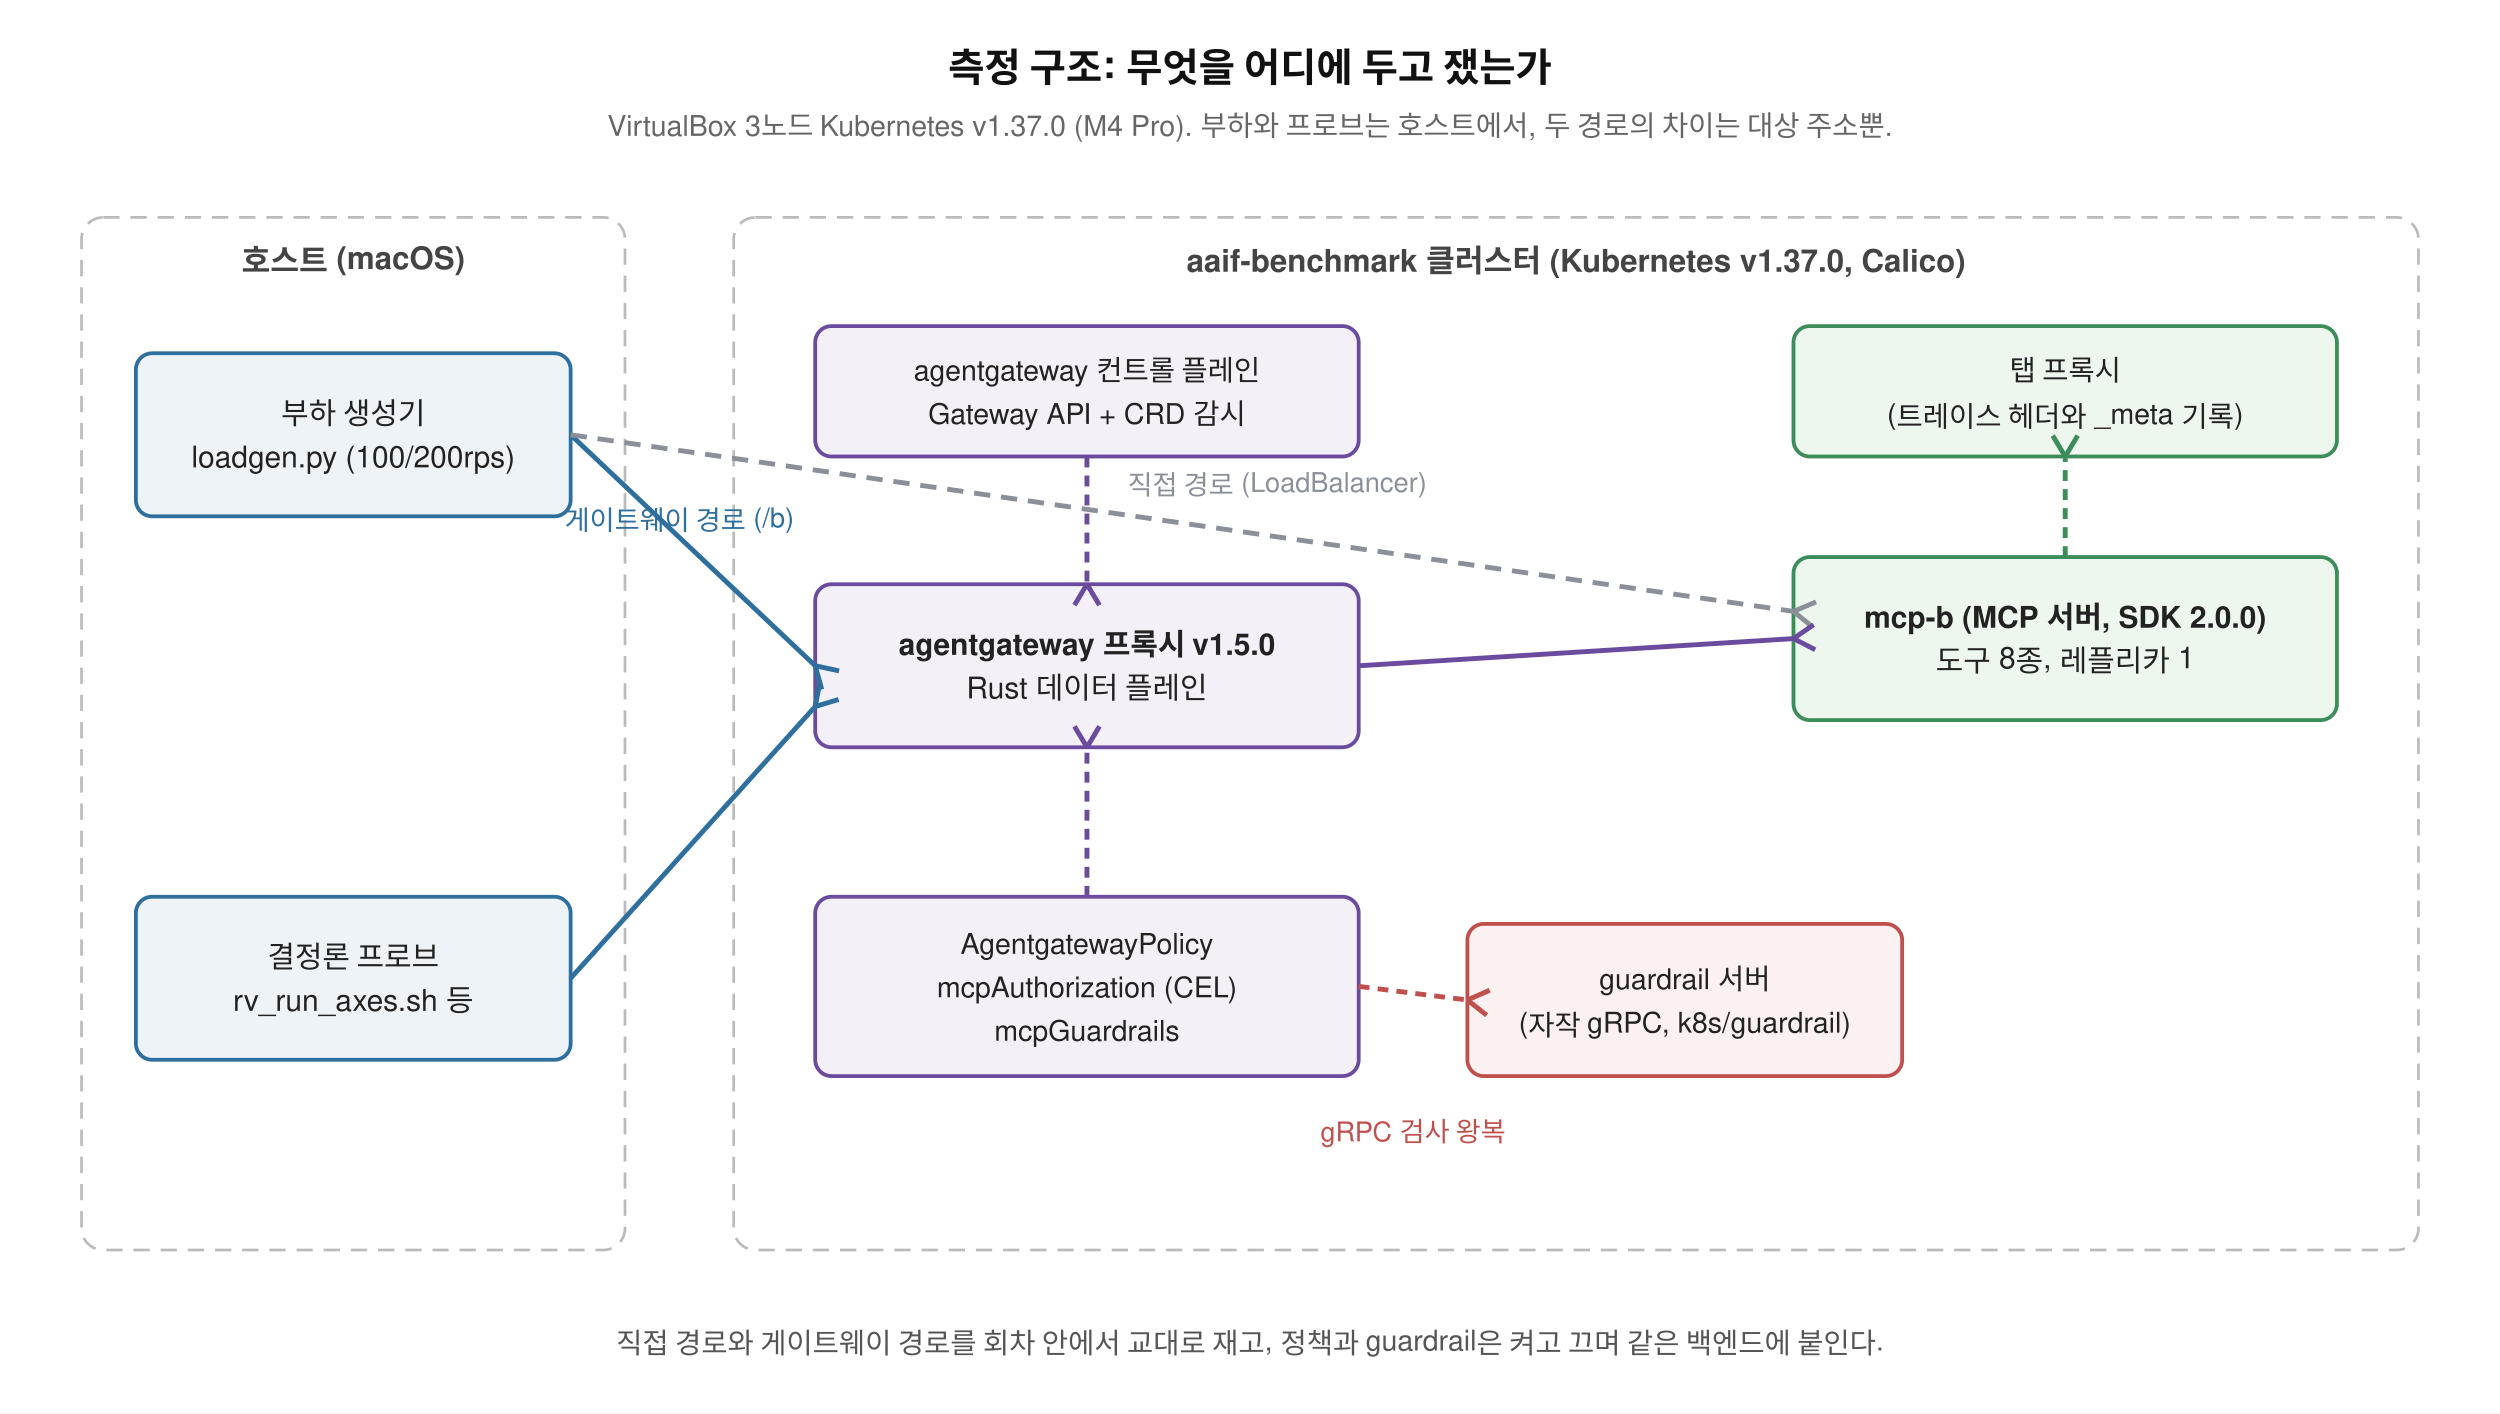
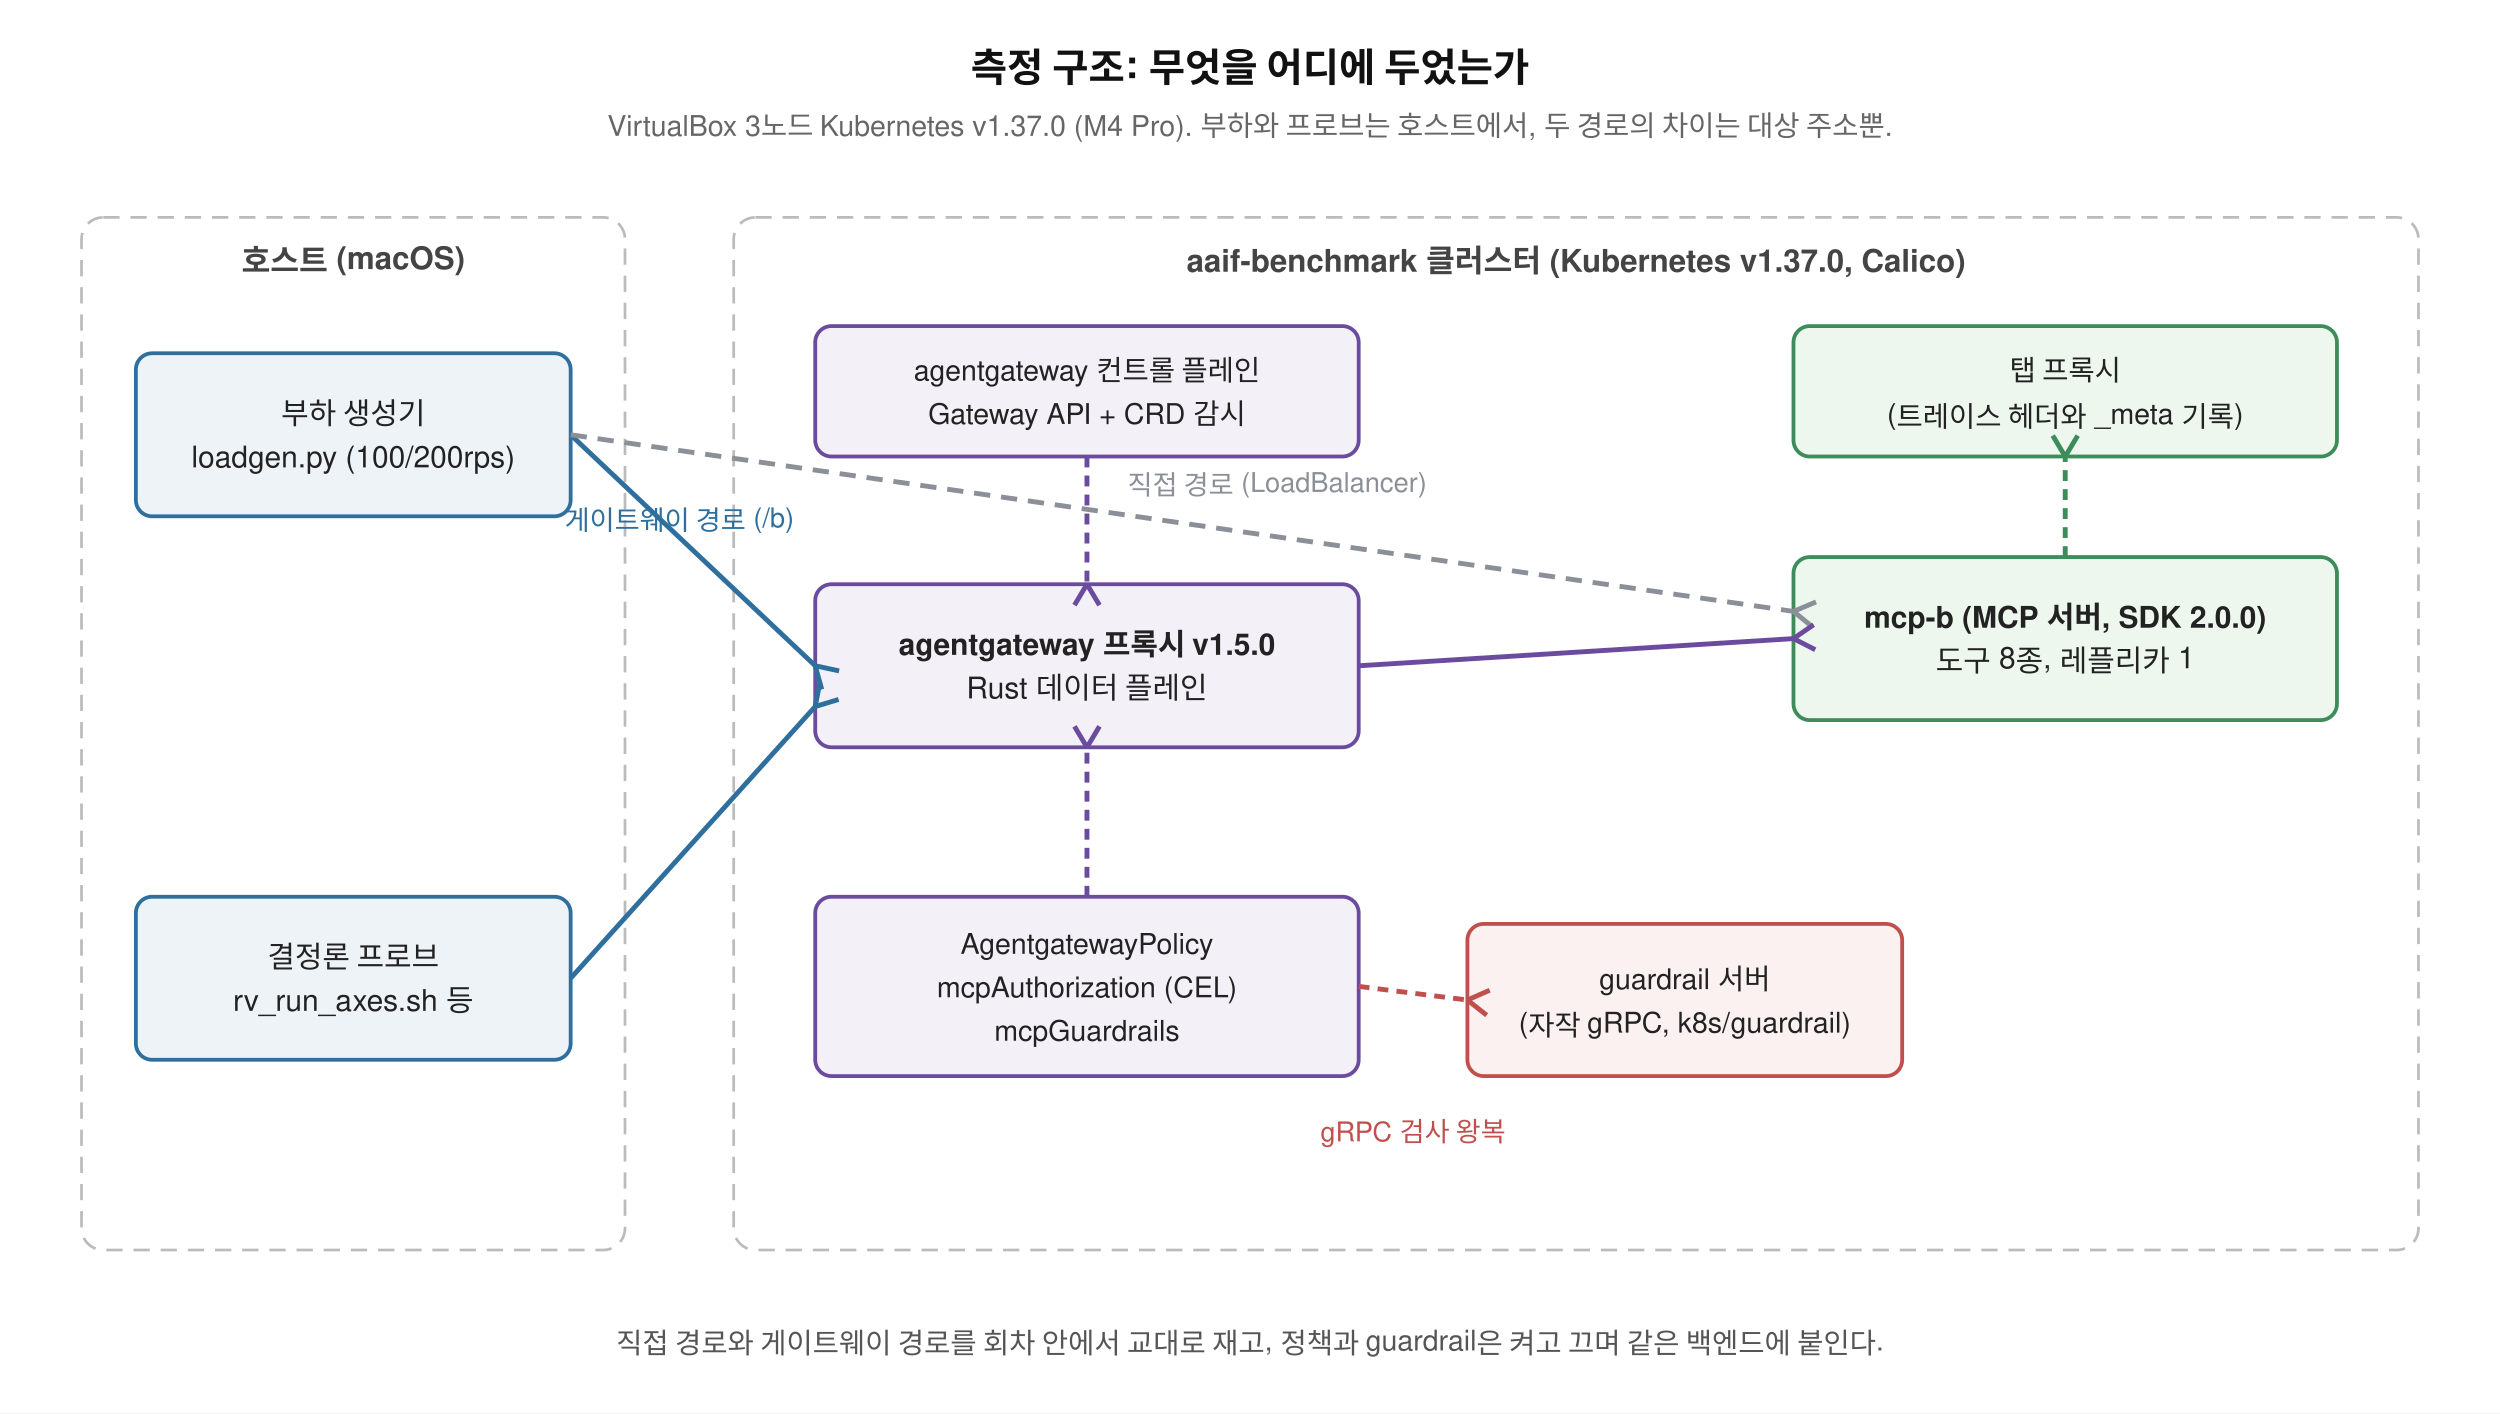
<svg xmlns="http://www.w3.org/2000/svg" viewBox="0 0 920 520" font-family="Helvetica, Arial, sans-serif">
  <rect width="920" height="520" fill="white" />
-   <text x="460.0" y="30" font-size="14.5" fill="#111" text-anchor="middle" font-weight="bold">측정 구조: 무엇을 어디에 두고 쟀는가</text>
+   <text x="460.0" y="30" font-size="14.5" fill="#111" text-anchor="middle" font-weight="bold">측정 구조: 무엇을 어디에 두었는가</text>
  <text x="460.0" y="50" font-size="10.5" fill="#666" text-anchor="middle">VirtualBox 3노드 Kubernetes v1.37.0 (M4 Pro). 부하와 프로브는 호스트에서, 두 경로의 차이는 대상 주소뿐.</text>
  <rect x="30" y="80" width="200" height="380" rx="8" fill="none" stroke="#bbb" stroke-dasharray="6,4" />
  <text x="130" y="100" font-size="11.5" fill="#444" text-anchor="middle" font-weight="bold">호스트 (macOS)</text>
  <rect x="50" y="130" width="160" height="60" rx="6" fill="#eef3f8" stroke="#2e6f9e" stroke-width="1.4" />
  <text x="130.0" y="156.0" font-size="11" fill="#222" text-anchor="middle">부하 생성기</text>
  <text x="130.0" y="172.0" font-size="11" fill="#222" text-anchor="middle">loadgen.py (100/200rps)</text>
  <rect x="50" y="330" width="160" height="60" rx="6" fill="#eef3f8" stroke="#2e6f9e" stroke-width="1.4" />
  <text x="130.0" y="356.0" font-size="11" fill="#222" text-anchor="middle">결정론 프로브</text>
  <text x="130.0" y="372.0" font-size="11" fill="#222" text-anchor="middle">rv_run_axes.sh 등</text>
  <rect x="270" y="80" width="620" height="380" rx="8" fill="none" stroke="#bbb" stroke-dasharray="6,4" />
  <text x="580" y="100" font-size="11.5" fill="#444" text-anchor="middle" font-weight="bold">aaif-benchmark 클러스터 (Kubernetes v1.37.0, Calico)</text>
  <rect x="300" y="120" width="200" height="48" rx="6" fill="#f3f0f8" stroke="#6a4b9e" stroke-width="1.4" />
  <text x="400.0" y="140.0" font-size="10.5" fill="#222" text-anchor="middle">agentgateway 컨트롤 플레인</text>
  <text x="400.0" y="156.0" font-size="10.5" fill="#222" text-anchor="middle">Gateway API + CRD 감시</text>
  <rect x="300" y="215" width="200" height="60" rx="6" fill="#f3f0f8" stroke="#6a4b9e" stroke-width="1.4" />
  <text x="400.0" y="241.0" font-size="11" fill="#222" text-anchor="middle" font-weight="bold">agentgateway 프록시 v1.5.0</text>
  <text x="400.0" y="257.0" font-size="11" fill="#222" text-anchor="middle">Rust 데이터 플레인</text>
  <rect x="300" y="330" width="200" height="66" rx="6" fill="#f3f0f8" stroke="#6a4b9e" stroke-width="1.4" />
  <text x="400.0" y="351.0" font-size="10.5" fill="#222" text-anchor="middle">AgentgatewayPolicy</text>
  <text x="400.0" y="367.0" font-size="10.5" fill="#222" text-anchor="middle">mcpAuthorization (CEL)</text>
  <text x="400.0" y="383.0" font-size="10.5" fill="#222" text-anchor="middle">mcpGuardrails</text>
  <rect x="540" y="340" width="160" height="56" rx="6" fill="#fbf1f1" stroke="#c0504d" stroke-width="1.4" />
  <text x="620.0" y="364.0" font-size="10.5" fill="#222" text-anchor="middle">guardrail 서버</text>
  <text x="620.0" y="380.0" font-size="10.5" fill="#222" text-anchor="middle">(자작 gRPC, k8s/guardrail)</text>
  <rect x="660" y="205" width="200" height="60" rx="6" fill="#eef7ee" stroke="#3c8d5a" stroke-width="1.4" />
  <text x="760.0" y="231.0" font-size="11" fill="#222" text-anchor="middle" font-weight="bold">mcp-b (MCP 서버, SDK 2.0.0)</text>
  <text x="760.0" y="247.0" font-size="11" fill="#222" text-anchor="middle">도구 8종, 레플리카 1</text>
  <rect x="660" y="120" width="200" height="48" rx="6" fill="#eef7ee" stroke="#3c8d5a" stroke-width="1.4" />
  <text x="760.0" y="140.0" font-size="10.5" fill="#222" text-anchor="middle">탭 프록시</text>
  <text x="760.0" y="156.0" font-size="10.5" fill="#222" text-anchor="middle">(트레이스 헤더와 _meta 기록)</text>
  <line x1="400" y1="168" x2="400" y2="215" stroke="#6a4b9e" stroke-width="1.8" stroke-dasharray="4,3" />
  <line x1="400" y1="215" x2="404.6" y2="222.7" stroke="#6a4b9e" stroke-width="1.8" />
  <line x1="400" y1="215" x2="395.4" y2="222.7" stroke="#6a4b9e" stroke-width="1.8" />
  <line x1="400" y1="330" x2="400" y2="275" stroke="#6a4b9e" stroke-width="1.8" stroke-dasharray="4,3" />
  <line x1="400" y1="275" x2="395.4" y2="267.3" stroke="#6a4b9e" stroke-width="1.8" />
  <line x1="400" y1="275" x2="404.6" y2="267.3" stroke="#6a4b9e" stroke-width="1.8" />
  <line x1="210" y1="160" x2="300" y2="245" stroke="#2e6f9e" stroke-width="1.8" />
  <line x1="300" y1="245" x2="308.8" y2="246.9" stroke="#2e6f9e" stroke-width="1.8" />
  <line x1="300" y1="245" x2="302.4" y2="253.7" stroke="#2e6f9e" stroke-width="1.8" />
  <text x="250" y="195" font-size="10" fill="#2e6f9e" text-anchor="middle">게이트웨이 경로 (/b)</text>
  <line x1="210" y1="160" x2="660" y2="225" stroke="#8a8f98" stroke-width="1.8" stroke-dasharray="6,4" />
  <line x1="660" y1="225" x2="668.3" y2="221.5" stroke="#8a8f98" stroke-width="1.8" />
  <line x1="660" y1="225" x2="667.0" y2="230.7" stroke="#8a8f98" stroke-width="1.8" />
  <text x="470" y="182" font-size="10" fill="#8a8f98" text-anchor="middle">직접 경로 (LoadBalancer)</text>
  <line x1="500" y1="245" x2="660" y2="235" stroke="#6a4b9e" stroke-width="1.8" />
  <line x1="660" y1="235" x2="667.4" y2="229.9" stroke="#6a4b9e" stroke-width="1.8" />
  <line x1="660" y1="235" x2="668.0" y2="239.1" stroke="#6a4b9e" stroke-width="1.8" />
  <line x1="500" y1="363" x2="540" y2="368" stroke="#c0504d" stroke-width="1.8" stroke-dasharray="4,3" />
  <line x1="540" y1="368" x2="548.2" y2="364.4" stroke="#c0504d" stroke-width="1.8" />
  <line x1="540" y1="368" x2="547.1" y2="373.6" stroke="#c0504d" stroke-width="1.8" />
  <text x="520" y="420" font-size="10" fill="#c0504d" text-anchor="middle">gRPC 검사 왕복</text>
  <line x1="210" y1="360" x2="300" y2="260" stroke="#2e6f9e" stroke-width="1.8" />
  <line x1="300" y1="260" x2="301.7" y2="251.2" stroke="#2e6f9e" stroke-width="1.8" />
  <line x1="300" y1="260" x2="308.6" y2="257.4" stroke="#2e6f9e" stroke-width="1.8" />
  <line x1="760" y1="205" x2="760" y2="168" stroke="#3c8d5a" stroke-width="1.8" stroke-dasharray="4,3" />
  <line x1="760" y1="168" x2="755.4" y2="160.3" stroke="#3c8d5a" stroke-width="1.8" />
  <line x1="760" y1="168" x2="764.6" y2="160.3" stroke="#3c8d5a" stroke-width="1.8" />
  <text x="460.0" y="498" font-size="10.5" fill="#555" text-anchor="middle">직접 경로와 게이트웨이 경로를 회차 안에서 교대로 재고, 정책과 guardrail은 켜고 끄며 같은 백엔드에 붙인다.</text>
</svg>
